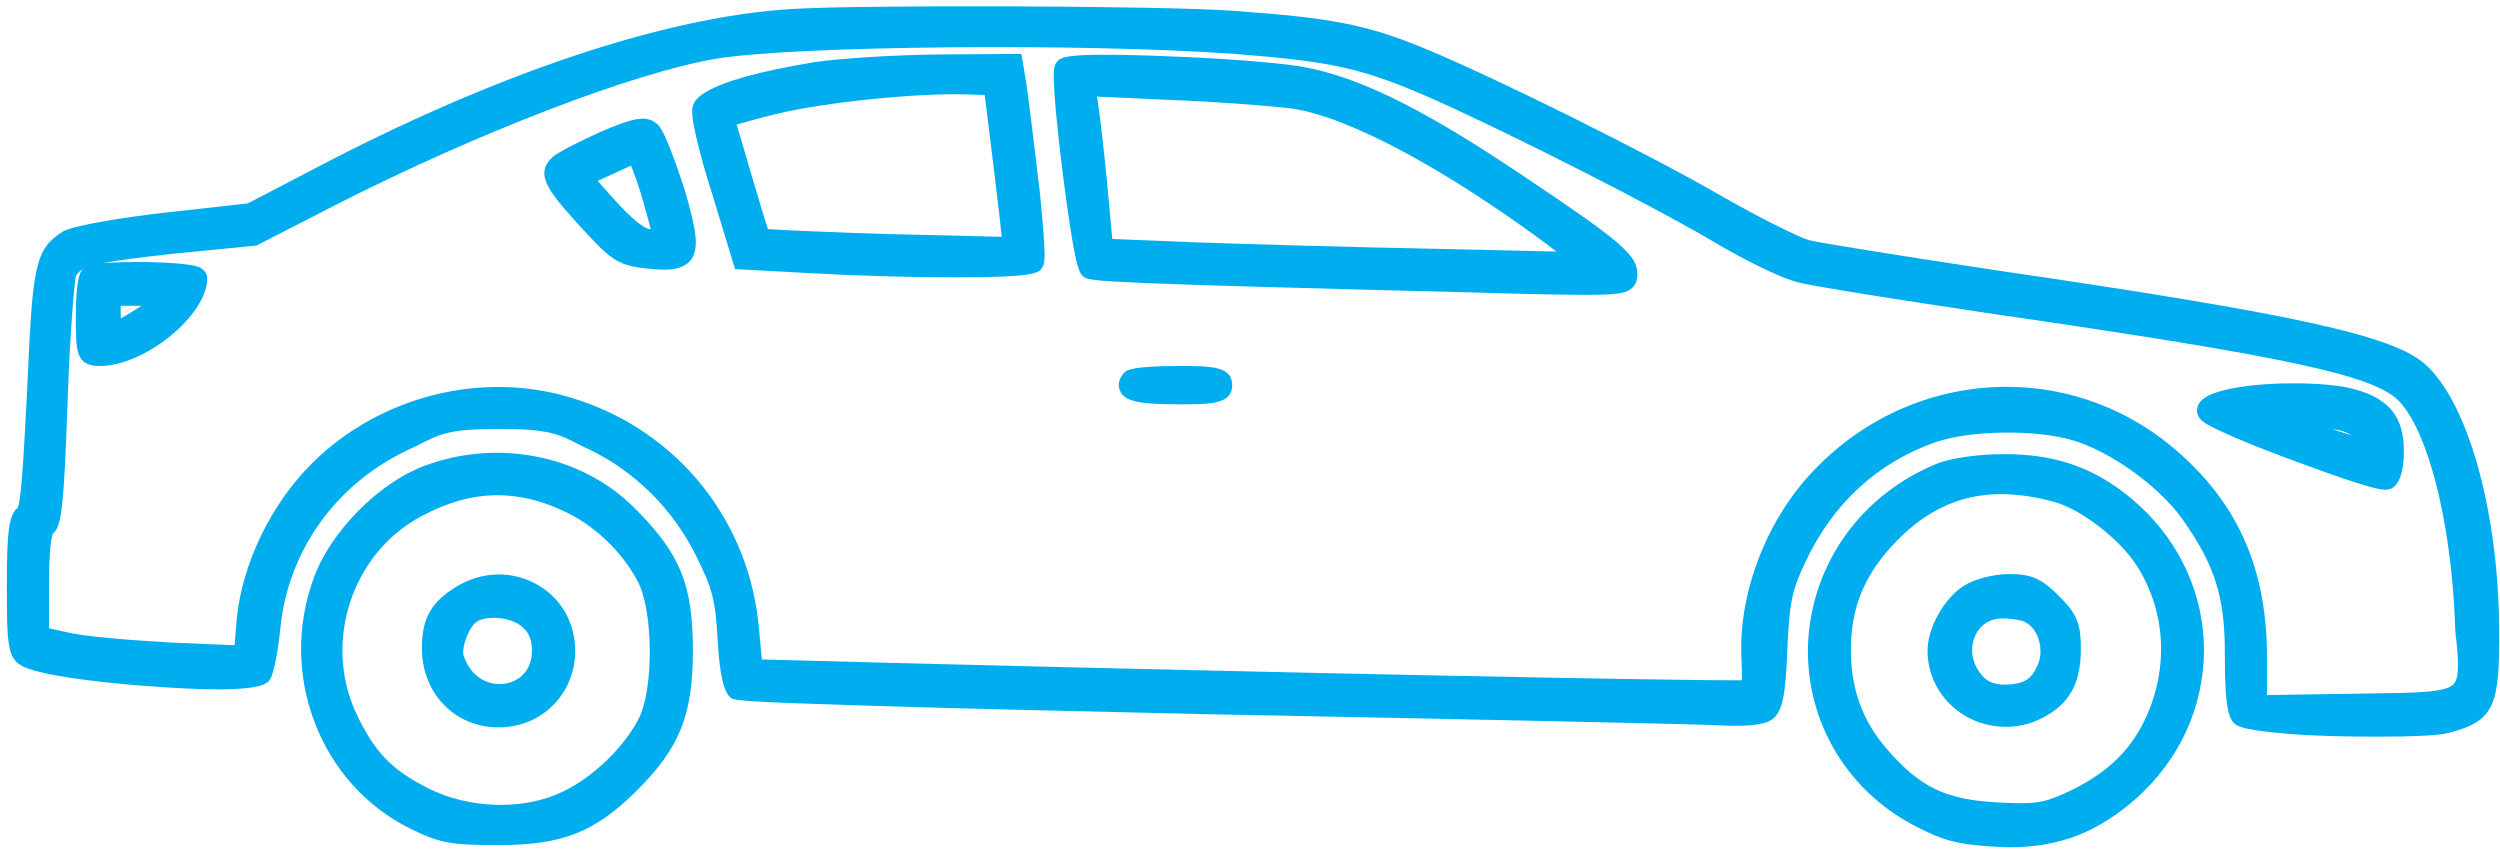
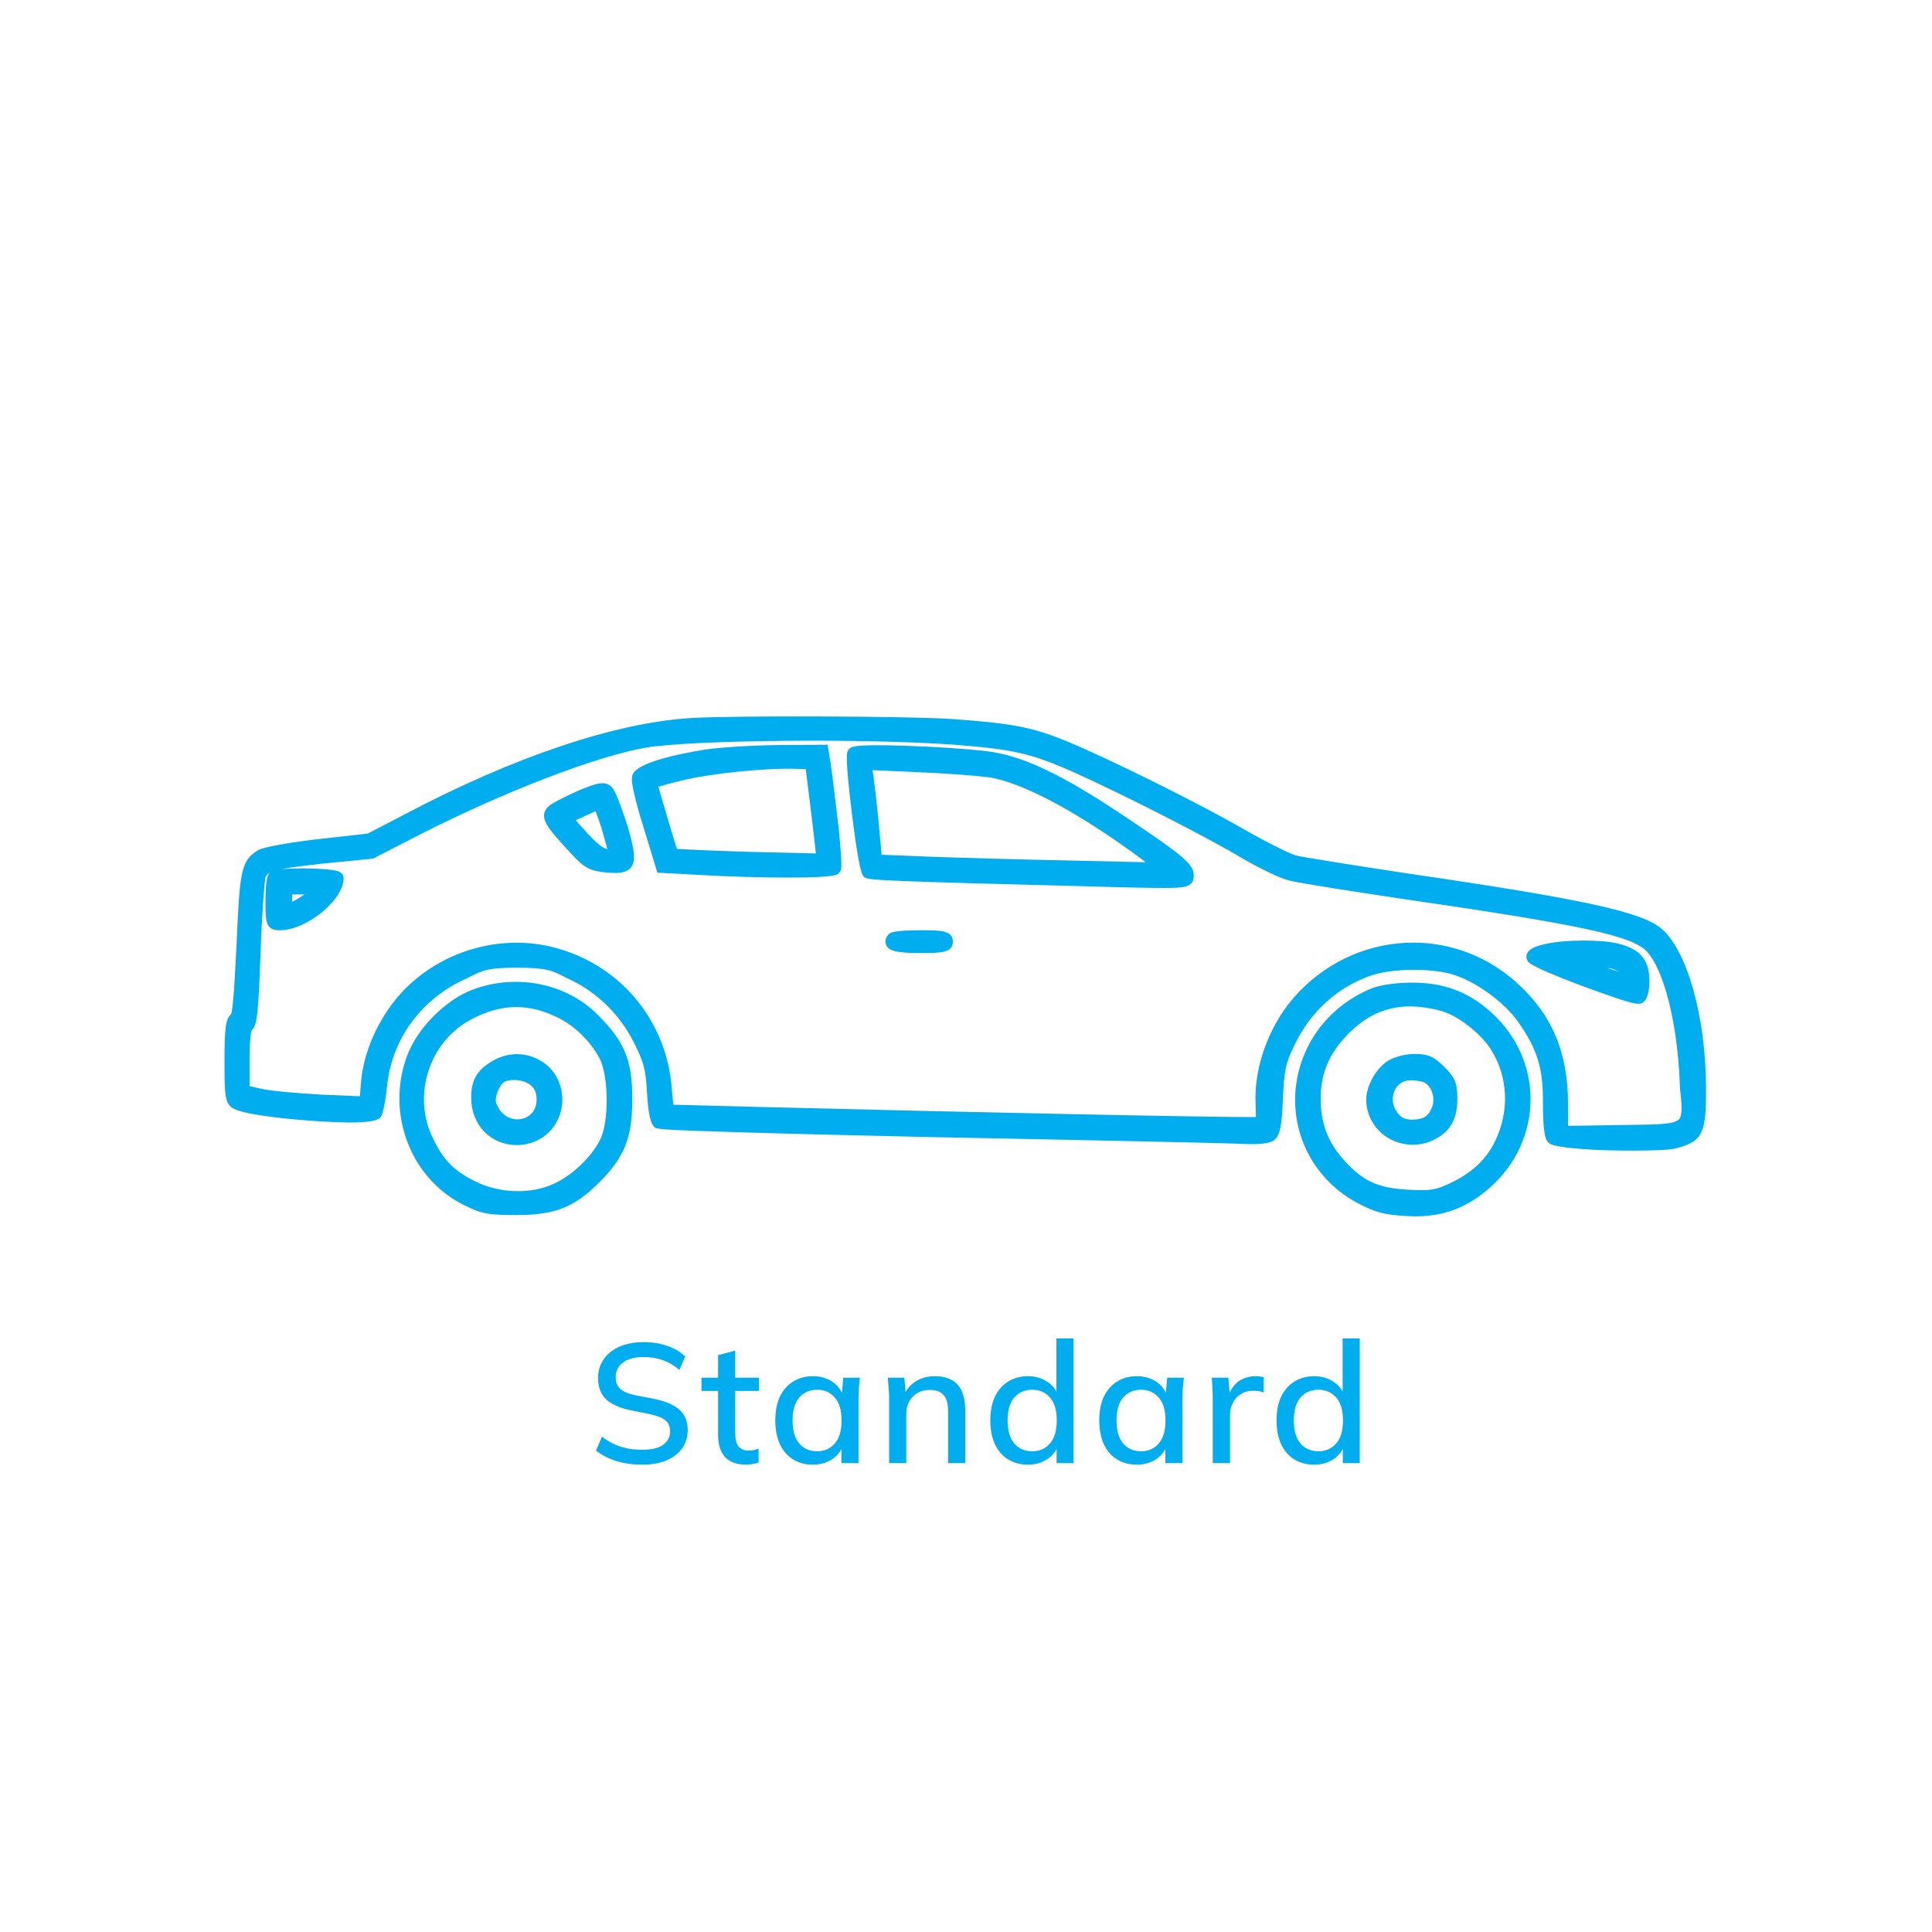
- <svg xmlns="http://www.w3.org/2000/svg" width="305" height="104" viewBox="0 0 305 104" fill="none">
-   <path d="M304.895 76.448C304.762 62.153 301.021 48.927 295.811 44.385C291.803 40.912 280.047 38.307 243.442 32.963C231.953 31.226 221.934 29.623 220.664 29.289C219.529 28.955 214.987 26.751 210.311 24.079C201.093 18.735 182.256 9.384 173.639 5.843C166.626 2.971 162.418 2.17 150.194 1.301C141.711 0.7 105.106 0.567 96.556 1.101C81.126 2.036 60.419 8.983 38.309 20.606L30.227 24.814L20.073 25.949C16.4 26.35 9.119 27.419 7.716 28.22C4.176 30.425 3.975 32.495 3.307 47.658C3.04 52.535 2.706 60.55 2.172 61.953C1.103 62.754 0.836 64.692 0.836 71.438C0.836 78.585 0.903 80.322 2.706 81.257C5.445 82.727 16.266 83.595 18.404 83.729C31.763 84.731 32.565 83.461 32.965 82.86C33.5 82.059 34.034 78.452 34.234 76.381C35.236 67.163 40.914 59.214 49.397 55.073C49.998 54.806 50.466 54.538 50.934 54.338C53.806 52.868 54.875 52.334 60.886 52.334C66.965 52.334 68.167 52.935 70.839 54.338C71.173 54.472 71.44 54.672 71.841 54.806C77.519 57.544 82.128 62.153 84.933 67.831C86.937 71.839 87.271 73.242 87.538 77.85C87.672 80.122 87.939 84.063 89.075 85.064C89.542 85.465 89.743 85.599 107.11 86.133C118.198 86.467 132.559 86.801 147.455 87.135C178.783 87.736 206.504 88.338 209.309 88.471C214.853 88.805 215.922 88.004 216.323 87.67C217.458 86.734 217.859 84.797 218.059 79.12C218.327 73.509 218.594 72.039 220.264 68.566C223.604 61.418 229.081 56.409 236.161 53.937C240.503 52.468 248.252 52.401 252.727 53.67C257.403 55.006 263.348 59.281 266.22 63.289C270.295 69.033 271.497 72.974 271.43 80.188C271.43 86.868 272.031 87.87 272.766 88.404C273.501 88.939 276.039 89.273 279.312 89.54C282.585 89.807 286.526 89.874 290 89.874C294.141 89.874 297.614 89.74 298.75 89.406C304.495 87.937 304.962 85.933 304.895 76.448ZM299.351 83.461C298.416 84.463 295.076 84.53 289.465 84.597L276.573 84.797V80.188C276.573 69.701 273.234 61.819 265.953 55.34C259.941 49.929 252.393 47.191 244.845 47.191C236.295 47.191 227.745 50.597 221.266 57.411C215.588 63.289 212.114 72.24 212.448 80.122C212.515 81.591 212.515 82.46 212.515 82.994C205.034 83.061 158.276 82.126 110.85 80.923L92.949 80.456L92.615 76.915C91.546 63.556 82.595 52.401 69.704 48.527C58.749 45.187 46.325 48.326 38.042 56.542C33.032 61.552 29.559 68.766 28.891 75.446L28.623 78.719L20.741 78.385C14.93 78.051 9.987 77.583 8.384 77.183L5.979 76.648V71.371C5.979 66.695 6.313 65.426 6.447 65.092C7.449 64.291 7.783 62.554 8.25 48.927C8.518 40.845 9.052 34.767 9.252 33.698C9.453 33.364 9.72 33.03 10.121 32.829C9.72 33.163 9.252 34.165 9.252 38.774C9.252 42.916 9.252 44.652 12.191 44.652C17.669 44.652 25.284 38.44 25.284 33.965C25.284 33.764 25.217 32.963 24.215 32.562C22.812 32.028 18.003 31.961 17.068 31.961C15.064 31.961 13.594 32.028 12.592 32.095C14.329 31.761 16.934 31.427 21.075 30.959L31.295 29.957L41.181 24.881C58.281 16.197 77.185 8.916 87.271 7.179C96.756 5.576 132.292 5.242 150.661 6.578C162.618 7.513 166.292 8.315 174.909 12.122C184.928 16.598 202.896 25.749 209.843 29.957C212.983 31.761 217.325 33.965 219.329 34.432C221.266 34.967 232.955 36.77 243.242 38.307C279.112 43.517 289.732 45.788 292.738 48.994C296.212 52.735 298.95 63.356 299.485 75.446C299.485 75.98 299.552 76.581 299.552 77.049C299.952 80.456 300.086 82.66 299.351 83.461ZM14.73 38.307V37.305H16.734C16.934 37.305 17.068 37.305 17.268 37.305C16.466 37.839 15.464 38.44 14.73 38.841C14.73 38.708 14.73 38.507 14.73 38.307Z" fill="#00adee" />
-   <path d="M125.212 10.185L124.611 6.578L114.391 6.645C109.047 6.712 102.501 7.112 99.362 7.58C84.867 9.985 84.533 12.389 84.466 13.325C84.199 14.794 86.203 21.607 86.871 23.611L89.676 32.829L98.293 33.297C104.171 33.631 110.583 33.831 116.127 33.831C116.395 33.831 116.662 33.831 116.862 33.831C126.414 33.831 126.748 33.297 127.149 32.629C127.483 32.161 127.683 31.827 126.882 23.678C126.347 19.203 125.746 13.993 125.212 10.185ZM117.931 11.521L120.135 11.588L120.736 16.464C121.004 18.468 121.271 20.939 121.538 23.01C121.672 24.346 121.872 25.615 121.939 26.417L122.206 28.888L108.379 28.554C101.633 28.354 95.754 28.087 93.684 27.953C92.882 25.482 90.678 17.934 89.876 15.195C90.811 14.928 92.415 14.46 94.619 13.926C100.631 12.456 111.986 11.321 117.931 11.521Z" fill="#00adee" />
-   <path d="M185.462 21.207C172.704 12.657 164.555 8.783 157.34 7.914C152.932 7.38 146.386 6.979 140.307 6.779C129.687 6.445 129.353 6.979 128.885 7.647L128.818 7.714C128.551 8.115 128.15 8.849 129.62 20.873C131.156 33.03 131.69 33.431 132.292 33.831C133.16 34.366 135.698 34.566 180.519 35.702C186.998 35.902 191.14 35.969 193.812 35.969C197.753 35.969 198.487 35.702 199.155 35.1C199.756 34.499 199.756 33.831 199.756 33.431C199.756 31.093 197.753 29.423 185.462 21.207ZM135.698 29.156L135.03 21.875C134.63 17.867 134.095 13.124 133.828 11.788L142.645 12.189C148.256 12.389 155.136 12.924 157.741 13.258C164.621 14.327 176.244 20.539 188.935 29.957L189.871 30.692L175.376 30.358C164.755 30.157 151.262 29.757 145.584 29.556L135.698 29.156Z" fill="#00adee" />
-   <path d="M80.258 15.195C78.789 13.859 76.985 14.527 73.311 16.063C71.441 16.932 68.101 18.468 67.3 19.27C65.095 21.474 67.166 23.678 71.641 28.554C74.581 31.761 75.649 32.429 78.922 32.763C79.657 32.829 80.392 32.896 81.06 32.896C82.396 32.896 83.465 32.629 84.199 31.827C85.402 30.358 84.934 28.02 83.531 23.144C83.264 22.476 81.394 16.331 80.258 15.195ZM76.985 20.205C77.252 20.939 77.72 22.075 78.188 23.611C78.655 25.281 79.189 27.085 79.39 27.953C79.39 27.953 79.323 27.953 79.256 27.953C79.123 27.953 78.121 27.82 75.182 24.613L72.911 22.075L74.514 21.34C75.516 20.873 76.384 20.472 76.985 20.205Z" fill="#00adee" />
-   <path d="M143.782 44.652C137.971 44.652 137.436 45.187 137.169 45.454C136.301 46.389 136.435 47.191 136.635 47.658C137.169 48.927 138.839 49.328 143.715 49.328C147.723 49.328 150.328 49.328 150.328 46.99C150.328 44.652 147.723 44.652 143.782 44.652Z" fill="#00adee" />
-   <path d="M291.001 59.748C291.268 59.748 291.401 59.682 291.535 59.682C291.936 59.548 293.272 59.014 293.272 55.006C293.272 50.864 291.468 48.593 287.126 47.458C283.787 46.523 275.838 46.523 271.696 47.525C269.826 47.925 268.624 48.527 268.223 49.328C268.023 49.729 267.956 50.263 268.156 50.664C268.357 51.199 268.824 51.599 270.227 52.267C272.765 53.536 277.908 55.54 281.85 56.943C288.262 59.281 290.199 59.748 291.001 59.748ZM287.06 53.136C286.392 52.935 285.59 52.735 284.521 52.334C285.323 52.468 285.924 52.601 286.325 52.802C286.592 52.935 286.859 53.069 287.06 53.136Z" fill="#00adee" />
-   <path d="M77.452 62.02C70.972 55.474 60.619 53.47 51.668 56.876C46.191 58.947 40.313 64.892 38.309 70.436C33.9 82.259 39.044 95.685 50.065 101.096C53.539 102.833 54.941 103.1 60.819 103.1C68.701 103.1 72.642 101.497 77.786 96.353C82.929 91.21 84.532 87.202 84.532 79.387C84.532 71.305 82.996 67.564 77.452 62.02ZM68.568 96.621C63.825 98.892 57.212 98.691 52.203 96.153C47.727 93.882 45.657 91.744 43.385 86.868C39.444 78.185 42.985 67.497 51.334 63.022C54.541 61.285 57.613 60.417 60.686 60.417C63.291 60.417 65.896 61.018 68.635 62.287C72.375 63.957 75.849 67.23 77.786 70.904C79.723 74.444 79.79 84.263 77.853 87.803C76.049 91.277 72.175 94.951 68.568 96.621Z" fill="#00adee" />
-   <path d="M65.496 71.305C62.423 69.568 58.75 69.701 55.677 71.572C52.604 73.442 51.469 75.446 51.469 79.053C51.469 84.597 55.477 88.739 60.82 88.739C66.097 88.739 70.172 84.664 70.172 79.387C70.172 75.98 68.435 72.908 65.496 71.305ZM58.082 75.913C58.616 75.513 59.418 75.379 60.286 75.379C61.555 75.379 62.958 75.78 63.759 76.515L63.826 76.582C64.561 77.249 64.895 78.118 64.895 79.387C64.895 81.925 63.225 83.128 61.689 83.395C59.818 83.729 57.547 82.794 56.612 80.122C56.211 79.253 57.08 76.715 58.082 75.913Z" fill="#00adee" />
-   <path d="M261.009 61.686C256.2 57.277 251.057 55.34 244.31 55.407C241.371 55.407 238.098 55.874 236.361 56.542C227.143 60.283 221.132 68.632 220.597 78.251C220.13 87.536 225.006 96.153 233.355 100.628C237.029 102.565 238.766 103.033 243.442 103.3C243.976 103.3 244.577 103.367 245.112 103.367C251.324 103.367 256 101.497 260.675 97.355C265.952 92.613 268.825 86.267 268.891 79.387C268.891 72.707 266.086 66.361 261.009 61.686ZM261.611 87.937C259.74 91.811 256.734 94.55 252.125 96.687C249.32 97.956 248.318 98.157 243.642 97.889C237.43 97.555 234.291 96.086 230.283 91.477C227.277 88.07 225.807 84.129 225.807 79.32C225.807 74.377 227.277 70.57 230.617 66.829C234.558 62.42 238.966 60.283 244.11 60.283C246.18 60.283 248.452 60.617 250.789 61.285C253.996 62.22 258.671 65.827 260.742 69.1C264.282 74.711 264.616 81.725 261.611 87.937Z" fill="#00adee" />
-   <path d="M245.113 70.035C243.243 70.035 240.905 70.636 239.636 71.438C237.231 72.907 235.16 76.581 235.16 79.387C235.16 82.593 236.83 85.532 239.636 87.269C241.172 88.204 242.975 88.671 244.712 88.671C246.248 88.671 247.718 88.338 249.121 87.603C252.461 85.933 253.863 83.394 253.863 79.186C253.863 76.047 253.396 74.911 251.191 72.707C249.054 70.57 247.852 70.035 245.113 70.035ZM241.639 82.192C240.304 80.522 240.437 78.585 241.038 77.45C241.639 76.18 242.842 75.446 244.245 75.446C245.58 75.446 246.783 75.713 247.117 75.913L247.184 75.98C248.653 76.715 249.388 79.253 248.653 80.99C247.918 82.727 247.184 83.528 244.311 83.528C242.975 83.394 242.374 83.127 241.639 82.192Z" fill="#00adee" />
+ <svg xmlns="http://www.w3.org/2000/svg" width="342" height="342" viewBox="0 0 342 342" fill="none">
+   <path d="M301.995 192.096C301.88 179.767 298.653 168.359 294.16 164.441C290.703 161.445 280.563 159.199 248.991 154.589C239.081 153.092 230.439 151.709 229.344 151.421C228.365 151.133 224.447 149.231 220.414 146.927C212.464 142.318 196.217 134.252 188.784 131.198C182.735 128.721 179.105 128.03 168.562 127.281C161.245 126.762 129.673 126.647 122.298 127.108C108.99 127.914 91.129 133.906 72.059 143.931L65.088 147.561L56.331 148.54C53.162 148.886 46.882 149.808 45.672 150.499C42.619 152.4 42.446 154.186 41.87 167.264C41.639 171.47 41.352 178.384 40.891 179.594C39.969 180.285 39.738 181.956 39.738 187.775C39.738 193.94 39.796 195.437 41.352 196.244C43.714 197.512 53.047 198.261 54.891 198.376C66.413 199.24 67.105 198.145 67.45 197.627C67.911 196.935 68.372 193.824 68.545 192.038C69.409 184.088 74.306 177.232 81.623 173.66C82.142 173.429 82.545 173.199 82.948 173.026C85.426 171.758 86.348 171.297 91.533 171.297C96.776 171.297 97.813 171.816 100.117 173.026C100.405 173.141 100.636 173.314 100.981 173.429C105.879 175.791 109.854 179.767 112.274 184.664C114.002 188.121 114.29 189.33 114.521 193.306C114.636 195.265 114.866 198.664 115.846 199.528C116.249 199.874 116.422 199.989 131.401 200.45C140.965 200.738 153.352 201.026 166.2 201.314C193.221 201.833 217.13 202.351 219.55 202.466C224.332 202.754 225.254 202.063 225.599 201.775C226.579 200.968 226.925 199.298 227.097 194.4C227.328 189.561 227.558 188.293 228.999 185.297C231.879 179.133 236.604 174.812 242.711 172.68C246.456 171.413 253.139 171.355 256.999 172.45C261.032 173.602 266.159 177.289 268.637 180.746C272.151 185.701 273.188 189.1 273.131 195.322C273.131 201.084 273.649 201.948 274.283 202.409C274.917 202.87 277.106 203.158 279.929 203.388C282.752 203.619 286.151 203.676 289.147 203.676C292.719 203.676 295.715 203.561 296.695 203.273C301.649 202.005 302.053 200.277 301.995 192.096ZM297.213 198.145C296.406 199.009 293.526 199.067 288.686 199.125L277.567 199.298V195.322C277.567 186.277 274.686 179.479 268.406 173.89C263.221 169.223 256.711 166.861 250.2 166.861C242.826 166.861 235.451 169.799 229.863 175.676C224.966 180.746 221.97 188.466 222.258 195.265C222.316 196.532 222.316 197.281 222.316 197.742C215.863 197.8 175.533 196.993 134.628 195.956L119.187 195.553L118.899 192.499C117.977 180.976 110.257 171.355 99.138 168.013C89.689 165.133 78.973 167.841 71.829 174.927C67.508 179.248 64.512 185.47 63.936 191.232L63.706 194.055L56.907 193.767C51.895 193.479 47.631 193.075 46.249 192.73L44.175 192.269V187.717C44.175 183.684 44.463 182.59 44.578 182.302C45.442 181.61 45.73 180.112 46.133 168.359C46.364 161.388 46.825 156.145 46.998 155.223C47.17 154.935 47.401 154.647 47.747 154.474C47.401 154.762 46.998 155.627 46.998 159.602C46.998 163.174 46.998 164.672 49.533 164.672C54.257 164.672 60.825 159.314 60.825 155.454C60.825 155.281 60.767 154.589 59.903 154.244C58.693 153.783 54.545 153.725 53.738 153.725C52.01 153.725 50.742 153.783 49.878 153.84C51.376 153.552 53.623 153.264 57.195 152.861L66.01 151.997L74.537 147.618C89.286 140.128 105.591 133.849 114.29 132.351C122.471 130.968 153.122 130.68 168.965 131.832C179.278 132.639 182.447 133.33 189.879 136.614C198.521 140.474 214.019 148.367 220.011 151.997C222.719 153.552 226.464 155.454 228.192 155.857C229.863 156.318 239.945 157.873 248.818 159.199C279.756 163.692 288.917 165.651 291.509 168.417C294.505 171.643 296.867 180.804 297.328 191.232C297.328 191.693 297.386 192.211 297.386 192.614C297.732 195.553 297.847 197.454 297.213 198.145ZM51.722 159.199V158.334H53.45C53.623 158.334 53.738 158.334 53.911 158.334C53.22 158.795 52.356 159.314 51.722 159.659C51.722 159.544 51.722 159.371 51.722 159.199Z" fill="#00ADEE" />
+   <path d="M147.015 134.943L146.496 131.832L137.681 131.89C133.072 131.947 127.426 132.293 124.718 132.696C112.216 134.77 111.928 136.844 111.871 137.651C111.64 138.918 113.369 144.795 113.945 146.523L116.364 154.474L123.797 154.877C128.867 155.166 134.398 155.338 139.179 155.338C139.41 155.338 139.64 155.338 139.813 155.338C148.052 155.338 148.34 154.877 148.686 154.301C148.974 153.898 149.147 153.61 148.455 146.581C147.994 142.721 147.476 138.227 147.015 134.943ZM140.735 136.095L142.636 136.153L143.155 140.359C143.385 142.087 143.616 144.219 143.846 146.005C143.961 147.157 144.134 148.252 144.192 148.943L144.422 151.075L132.496 150.787C126.677 150.614 121.607 150.384 119.821 150.268C119.13 148.137 117.229 141.626 116.537 139.264C117.344 139.034 118.727 138.63 120.628 138.17C125.813 136.902 135.607 135.923 140.735 136.095Z" fill="#00ADEE" />
+   <path d="M198.983 144.45C187.978 137.075 180.949 133.733 174.727 132.984C170.925 132.524 165.279 132.178 160.036 132.005C150.875 131.717 150.587 132.178 150.184 132.754L150.126 132.812C149.896 133.157 149.55 133.791 150.818 144.161C152.143 154.647 152.604 154.993 153.122 155.338C153.871 155.799 156.06 155.972 194.719 156.952C200.308 157.125 203.88 157.182 206.184 157.182C209.583 157.182 210.217 156.952 210.793 156.433C211.312 155.915 211.312 155.338 211.312 154.993C211.312 152.976 209.583 151.536 198.983 144.45ZM156.06 151.306L155.484 145.026C155.139 141.569 154.678 137.478 154.447 136.326L162.052 136.672C166.892 136.845 172.826 137.305 175.073 137.594C181.007 138.515 191.032 143.873 201.978 151.997L202.785 152.631L190.283 152.343C181.122 152.17 169.484 151.824 164.587 151.651L156.06 151.306Z" fill="#00ADEE" />
+   <path d="M108.24 139.264C106.973 138.112 105.417 138.688 102.249 140.013C100.635 140.762 97.755 142.087 97.063 142.779C95.162 144.68 96.948 146.581 100.808 150.787C103.343 153.552 104.265 154.129 107.088 154.417C107.722 154.474 108.356 154.532 108.932 154.532C110.084 154.532 111.006 154.301 111.64 153.61C112.677 152.343 112.273 150.326 111.063 146.12C110.833 145.544 109.22 140.244 108.24 139.264ZM105.417 143.585C105.648 144.219 106.051 145.199 106.454 146.524C106.858 147.964 107.319 149.52 107.491 150.268C107.491 150.268 107.434 150.268 107.376 150.268C107.261 150.268 106.397 150.153 103.862 147.388L101.903 145.199L103.286 144.565C104.15 144.161 104.899 143.816 105.417 143.585Z" fill="#00ADEE" />
+   <path d="M163.031 164.672C158.019 164.672 157.558 165.133 157.327 165.363C156.578 166.17 156.694 166.861 156.866 167.264C157.327 168.359 158.768 168.705 162.973 168.705C166.43 168.705 168.677 168.705 168.677 166.688C168.677 164.672 166.43 164.672 163.031 164.672Z" fill="#00ADEE" />
+   <path d="M290.011 177.692C290.242 177.692 290.357 177.635 290.472 177.635C290.818 177.52 291.97 177.059 291.97 173.602C291.97 170.03 290.415 168.071 286.67 167.092C283.789 166.285 276.933 166.285 273.361 167.149C271.748 167.495 270.711 168.013 270.365 168.705C270.192 169.05 270.135 169.511 270.307 169.857C270.48 170.318 270.884 170.664 272.094 171.24C274.283 172.334 278.719 174.063 282.118 175.273C287.649 177.289 289.32 177.692 290.011 177.692ZM286.612 171.989C286.036 171.816 285.345 171.643 284.423 171.297C285.114 171.413 285.633 171.528 285.978 171.701C286.209 171.816 286.439 171.931 286.612 171.989Z" fill="#00ADEE" />
+   <path d="M105.821 179.652C100.232 174.005 91.302 172.277 83.582 175.215C78.858 177.001 73.788 182.129 72.059 186.911C68.257 197.108 72.693 208.689 82.199 213.355C85.195 214.853 86.405 215.084 91.475 215.084C98.273 215.084 101.673 213.701 106.109 209.265C110.545 204.829 111.928 201.372 111.928 194.631C111.928 187.66 110.603 184.433 105.821 179.652ZM98.158 209.495C94.068 211.454 88.364 211.281 84.043 209.092C80.183 207.133 78.397 205.29 76.438 201.084C73.039 193.594 76.092 184.376 83.294 180.516C86.059 179.018 88.71 178.269 91.36 178.269C93.607 178.269 95.854 178.787 98.216 179.882C101.442 181.322 104.438 184.145 106.109 187.314C107.78 190.368 107.837 198.837 106.166 201.89C104.611 204.886 101.269 208.055 98.158 209.495Z" fill="#00ADEE" />
+   <path d="M95.508 187.66C92.858 186.162 89.689 186.277 87.039 187.89C84.389 189.503 83.409 191.232 83.409 194.343C83.409 199.125 86.866 202.697 91.475 202.697C96.026 202.697 99.541 199.182 99.541 194.631C99.541 191.693 98.043 189.043 95.508 187.66ZM89.113 191.635C89.574 191.289 90.265 191.174 91.014 191.174C92.109 191.174 93.319 191.52 94.01 192.154L94.068 192.211C94.701 192.787 94.99 193.536 94.99 194.631C94.99 196.82 93.549 197.857 92.224 198.088C90.611 198.376 88.652 197.569 87.845 195.265C87.5 194.516 88.249 192.326 89.113 191.635Z" fill="#00ADEE" />
+   <path d="M264.143 179.363C259.994 175.561 255.558 173.89 249.739 173.947C247.204 173.947 244.381 174.351 242.883 174.927C234.932 178.153 229.747 185.355 229.286 193.651C228.883 201.66 233.089 209.092 240.291 212.952C243.459 214.623 244.957 215.026 248.99 215.256C249.451 215.256 249.97 215.314 250.431 215.314C255.789 215.314 259.822 213.701 263.854 210.129C268.406 206.038 270.883 200.565 270.941 194.631C270.941 188.869 268.521 183.396 264.143 179.363ZM264.661 202.005C263.048 205.347 260.455 207.709 256.48 209.553C254.06 210.647 253.196 210.82 249.163 210.59C243.805 210.302 241.097 209.034 237.64 205.059C235.048 202.12 233.78 198.721 233.78 194.573C233.78 190.31 235.048 187.026 237.928 183.799C241.328 179.997 245.13 178.153 249.566 178.153C251.352 178.153 253.311 178.441 255.328 179.017C258.093 179.824 262.126 182.935 263.912 185.758C266.966 190.598 267.254 196.647 264.661 202.005Z" fill="#00ADEE" />
+   <path d="M250.431 186.565C248.818 186.565 246.801 187.083 245.707 187.775C243.633 189.042 241.847 192.211 241.847 194.631C241.847 197.396 243.287 199.931 245.707 201.429C247.032 202.236 248.587 202.639 250.085 202.639C251.411 202.639 252.678 202.351 253.888 201.717C256.769 200.277 257.978 198.088 257.978 194.458C257.978 191.75 257.575 190.771 255.674 188.869C253.83 187.026 252.793 186.565 250.431 186.565ZM247.435 197.051C246.283 195.61 246.398 193.939 246.917 192.96C247.435 191.865 248.472 191.232 249.682 191.232C250.834 191.232 251.871 191.462 252.159 191.635L252.217 191.693C253.485 192.326 254.118 194.516 253.485 196.014C252.851 197.512 252.217 198.203 249.74 198.203C248.587 198.088 248.069 197.857 247.435 197.051Z" fill="#00ADEE" />
+   <path d="M113.727 259.27C112.027 259.27 110.487 259.06 109.107 258.64C107.727 258.2 106.527 257.58 105.507 256.78L106.557 254.32C107.237 254.84 107.937 255.27 108.657 255.61C109.397 255.95 110.177 256.21 110.997 256.39C111.837 256.55 112.747 256.63 113.727 256.63C115.407 256.63 116.637 256.33 117.417 255.73C118.217 255.13 118.617 254.34 118.617 253.36C118.617 252.52 118.337 251.87 117.777 251.41C117.237 250.95 116.277 250.58 114.897 250.3L111.627 249.64C109.687 249.24 108.237 248.59 107.277 247.69C106.337 246.77 105.867 245.52 105.867 243.94C105.867 242.66 106.207 241.54 106.887 240.58C107.567 239.62 108.507 238.88 109.707 238.36C110.927 237.84 112.347 237.58 113.967 237.58C115.467 237.58 116.847 237.8 118.107 238.24C119.367 238.66 120.427 239.29 121.287 240.13L120.267 242.5C119.367 241.72 118.407 241.15 117.387 240.79C116.367 240.41 115.207 240.22 113.907 240.22C112.367 240.22 111.157 240.54 110.277 241.18C109.417 241.82 108.987 242.69 108.987 243.79C108.987 244.67 109.257 245.36 109.797 245.86C110.357 246.36 111.277 246.74 112.557 247L115.827 247.63C117.847 248.05 119.337 248.7 120.297 249.58C121.257 250.44 121.737 251.63 121.737 253.15C121.737 254.37 121.407 255.44 120.747 256.36C120.107 257.28 119.187 258 117.987 258.52C116.787 259.02 115.367 259.27 113.727 259.27ZM132.093 259.27C130.453 259.27 129.213 258.83 128.373 257.95C127.533 257.05 127.113 255.71 127.113 253.93V246.22H124.173V243.88H127.113V239.89L130.143 239.08V243.88H134.343V246.22H130.143V253.66C130.143 254.78 130.343 255.58 130.743 256.06C131.143 256.54 131.723 256.78 132.483 256.78C132.863 256.78 133.193 256.75 133.473 256.69C133.773 256.61 134.043 256.52 134.283 256.42V258.88C133.983 259 133.633 259.09 133.233 259.15C132.833 259.23 132.453 259.27 132.093 259.27ZM143.902 259.27C142.562 259.27 141.392 258.96 140.392 258.34C139.392 257.72 138.612 256.82 138.052 255.64C137.512 254.46 137.242 253.06 137.242 251.44C137.242 249.8 137.512 248.4 138.052 247.24C138.612 246.08 139.392 245.19 140.392 244.57C141.392 243.93 142.562 243.61 143.902 243.61C145.222 243.61 146.372 243.94 147.352 244.6C148.332 245.26 148.982 246.16 149.302 247.3H148.972L149.272 243.88H152.212C152.152 244.5 152.092 245.12 152.032 245.74C151.992 246.34 151.972 246.93 151.972 247.51V259H148.942V255.64H149.272C148.952 256.76 148.292 257.65 147.292 258.31C146.312 258.95 145.182 259.27 143.902 259.27ZM144.652 256.9C145.952 256.9 146.992 256.44 147.772 255.52C148.572 254.6 148.972 253.24 148.972 251.44C148.972 249.64 148.572 248.29 147.772 247.39C146.992 246.47 145.952 246.01 144.652 246.01C143.332 246.01 142.272 246.47 141.472 247.39C140.692 248.29 140.302 249.64 140.302 251.44C140.302 253.24 140.692 254.6 141.472 255.52C142.252 256.44 143.312 256.9 144.652 256.9ZM157.393 259V247.51C157.393 246.93 157.363 246.34 157.303 245.74C157.263 245.12 157.213 244.5 157.153 243.88H160.093L160.363 247.06H160.003C160.463 245.94 161.173 245.09 162.133 244.51C163.093 243.91 164.203 243.61 165.463 243.61C167.243 243.61 168.583 244.1 169.483 245.08C170.403 246.06 170.863 247.58 170.863 249.64V259H167.833V249.82C167.833 248.48 167.563 247.52 167.023 246.94C166.503 246.34 165.703 246.04 164.623 246.04C163.343 246.04 162.323 246.44 161.563 247.24C160.803 248.02 160.423 249.08 160.423 250.42V259H157.393ZM181.966 259.27C180.646 259.27 179.476 258.96 178.456 258.34C177.456 257.72 176.676 256.82 176.116 255.64C175.576 254.46 175.306 253.06 175.306 251.44C175.306 249.8 175.576 248.4 176.116 247.24C176.676 246.08 177.456 245.19 178.456 244.57C179.476 243.93 180.646 243.61 181.966 243.61C183.266 243.61 184.406 243.94 185.386 244.6C186.386 245.24 187.046 246.12 187.366 247.24H187.006V236.92H190.036V259H187.036V255.58H187.396C187.056 256.72 186.396 257.62 185.416 258.28C184.436 258.94 183.286 259.27 181.966 259.27ZM182.716 256.9C184.016 256.9 185.066 256.44 185.866 255.52C186.666 254.6 187.066 253.24 187.066 251.44C187.066 249.64 186.666 248.29 185.866 247.39C185.066 246.47 184.016 246.01 182.716 246.01C181.396 246.01 180.336 246.47 179.536 247.39C178.756 248.29 178.366 249.64 178.366 251.44C178.366 253.24 178.756 254.6 179.536 255.52C180.336 256.44 181.396 256.9 182.716 256.9ZM201.247 259.27C199.907 259.27 198.737 258.96 197.737 258.34C196.737 257.72 195.957 256.82 195.397 255.64C194.857 254.46 194.587 253.06 194.587 251.44C194.587 249.8 194.857 248.4 195.397 247.24C195.957 246.08 196.737 245.19 197.737 244.57C198.737 243.93 199.907 243.61 201.247 243.61C202.567 243.61 203.717 243.94 204.697 244.6C205.677 245.26 206.327 246.16 206.647 247.3H206.317L206.617 243.88H209.557C209.497 244.5 209.437 245.12 209.377 245.74C209.337 246.34 209.317 246.93 209.317 247.51V259H206.287V255.64H206.617C206.297 256.76 205.637 257.65 204.637 258.31C203.657 258.95 202.527 259.27 201.247 259.27ZM201.997 256.9C203.297 256.9 204.337 256.44 205.117 255.52C205.917 254.6 206.317 253.24 206.317 251.44C206.317 249.64 205.917 248.29 205.117 247.39C204.337 246.47 203.297 246.01 201.997 246.01C200.677 246.01 199.617 246.47 198.817 247.39C198.037 248.29 197.647 249.64 197.647 251.44C197.647 253.24 198.037 254.6 198.817 255.52C199.597 256.44 200.657 256.9 201.997 256.9ZM214.679 259V247.63C214.679 247.01 214.659 246.39 214.619 245.77C214.599 245.13 214.559 244.5 214.499 243.88H217.439L217.769 247.78H217.289C217.489 246.84 217.829 246.06 218.309 245.44C218.789 244.82 219.369 244.36 220.049 244.06C220.749 243.76 221.479 243.61 222.239 243.61C222.559 243.61 222.829 243.63 223.049 243.67C223.269 243.69 223.489 243.73 223.709 243.79L223.679 246.49C223.339 246.35 223.039 246.27 222.779 246.25C222.539 246.21 222.239 246.19 221.879 246.19C220.999 246.19 220.249 246.39 219.629 246.79C219.009 247.17 218.539 247.69 218.219 248.35C217.899 249.01 217.739 249.72 217.739 250.48V259H214.679ZM232.632 259.27C231.312 259.27 230.142 258.96 229.122 258.34C228.122 257.72 227.342 256.82 226.782 255.64C226.242 254.46 225.972 253.06 225.972 251.44C225.972 249.8 226.242 248.4 226.782 247.24C227.342 246.08 228.122 245.19 229.122 244.57C230.142 243.93 231.312 243.61 232.632 243.61C233.932 243.61 235.072 243.94 236.052 244.6C237.052 245.24 237.712 246.12 238.032 247.24H237.672V236.92H240.702V259H237.702V255.58H238.062C237.722 256.72 237.062 257.62 236.082 258.28C235.102 258.94 233.952 259.27 232.632 259.27ZM233.382 256.9C234.682 256.9 235.732 256.44 236.532 255.52C237.332 254.6 237.732 253.24 237.732 251.44C237.732 249.64 237.332 248.29 236.532 247.39C235.732 246.47 234.682 246.01 233.382 246.01C232.062 246.01 231.002 246.47 230.202 247.39C229.422 248.29 229.032 249.64 229.032 251.44C229.032 253.24 229.422 254.6 230.202 255.52C231.002 256.44 232.062 256.9 233.382 256.9Z" fill="#00ADEE" />
</svg>
